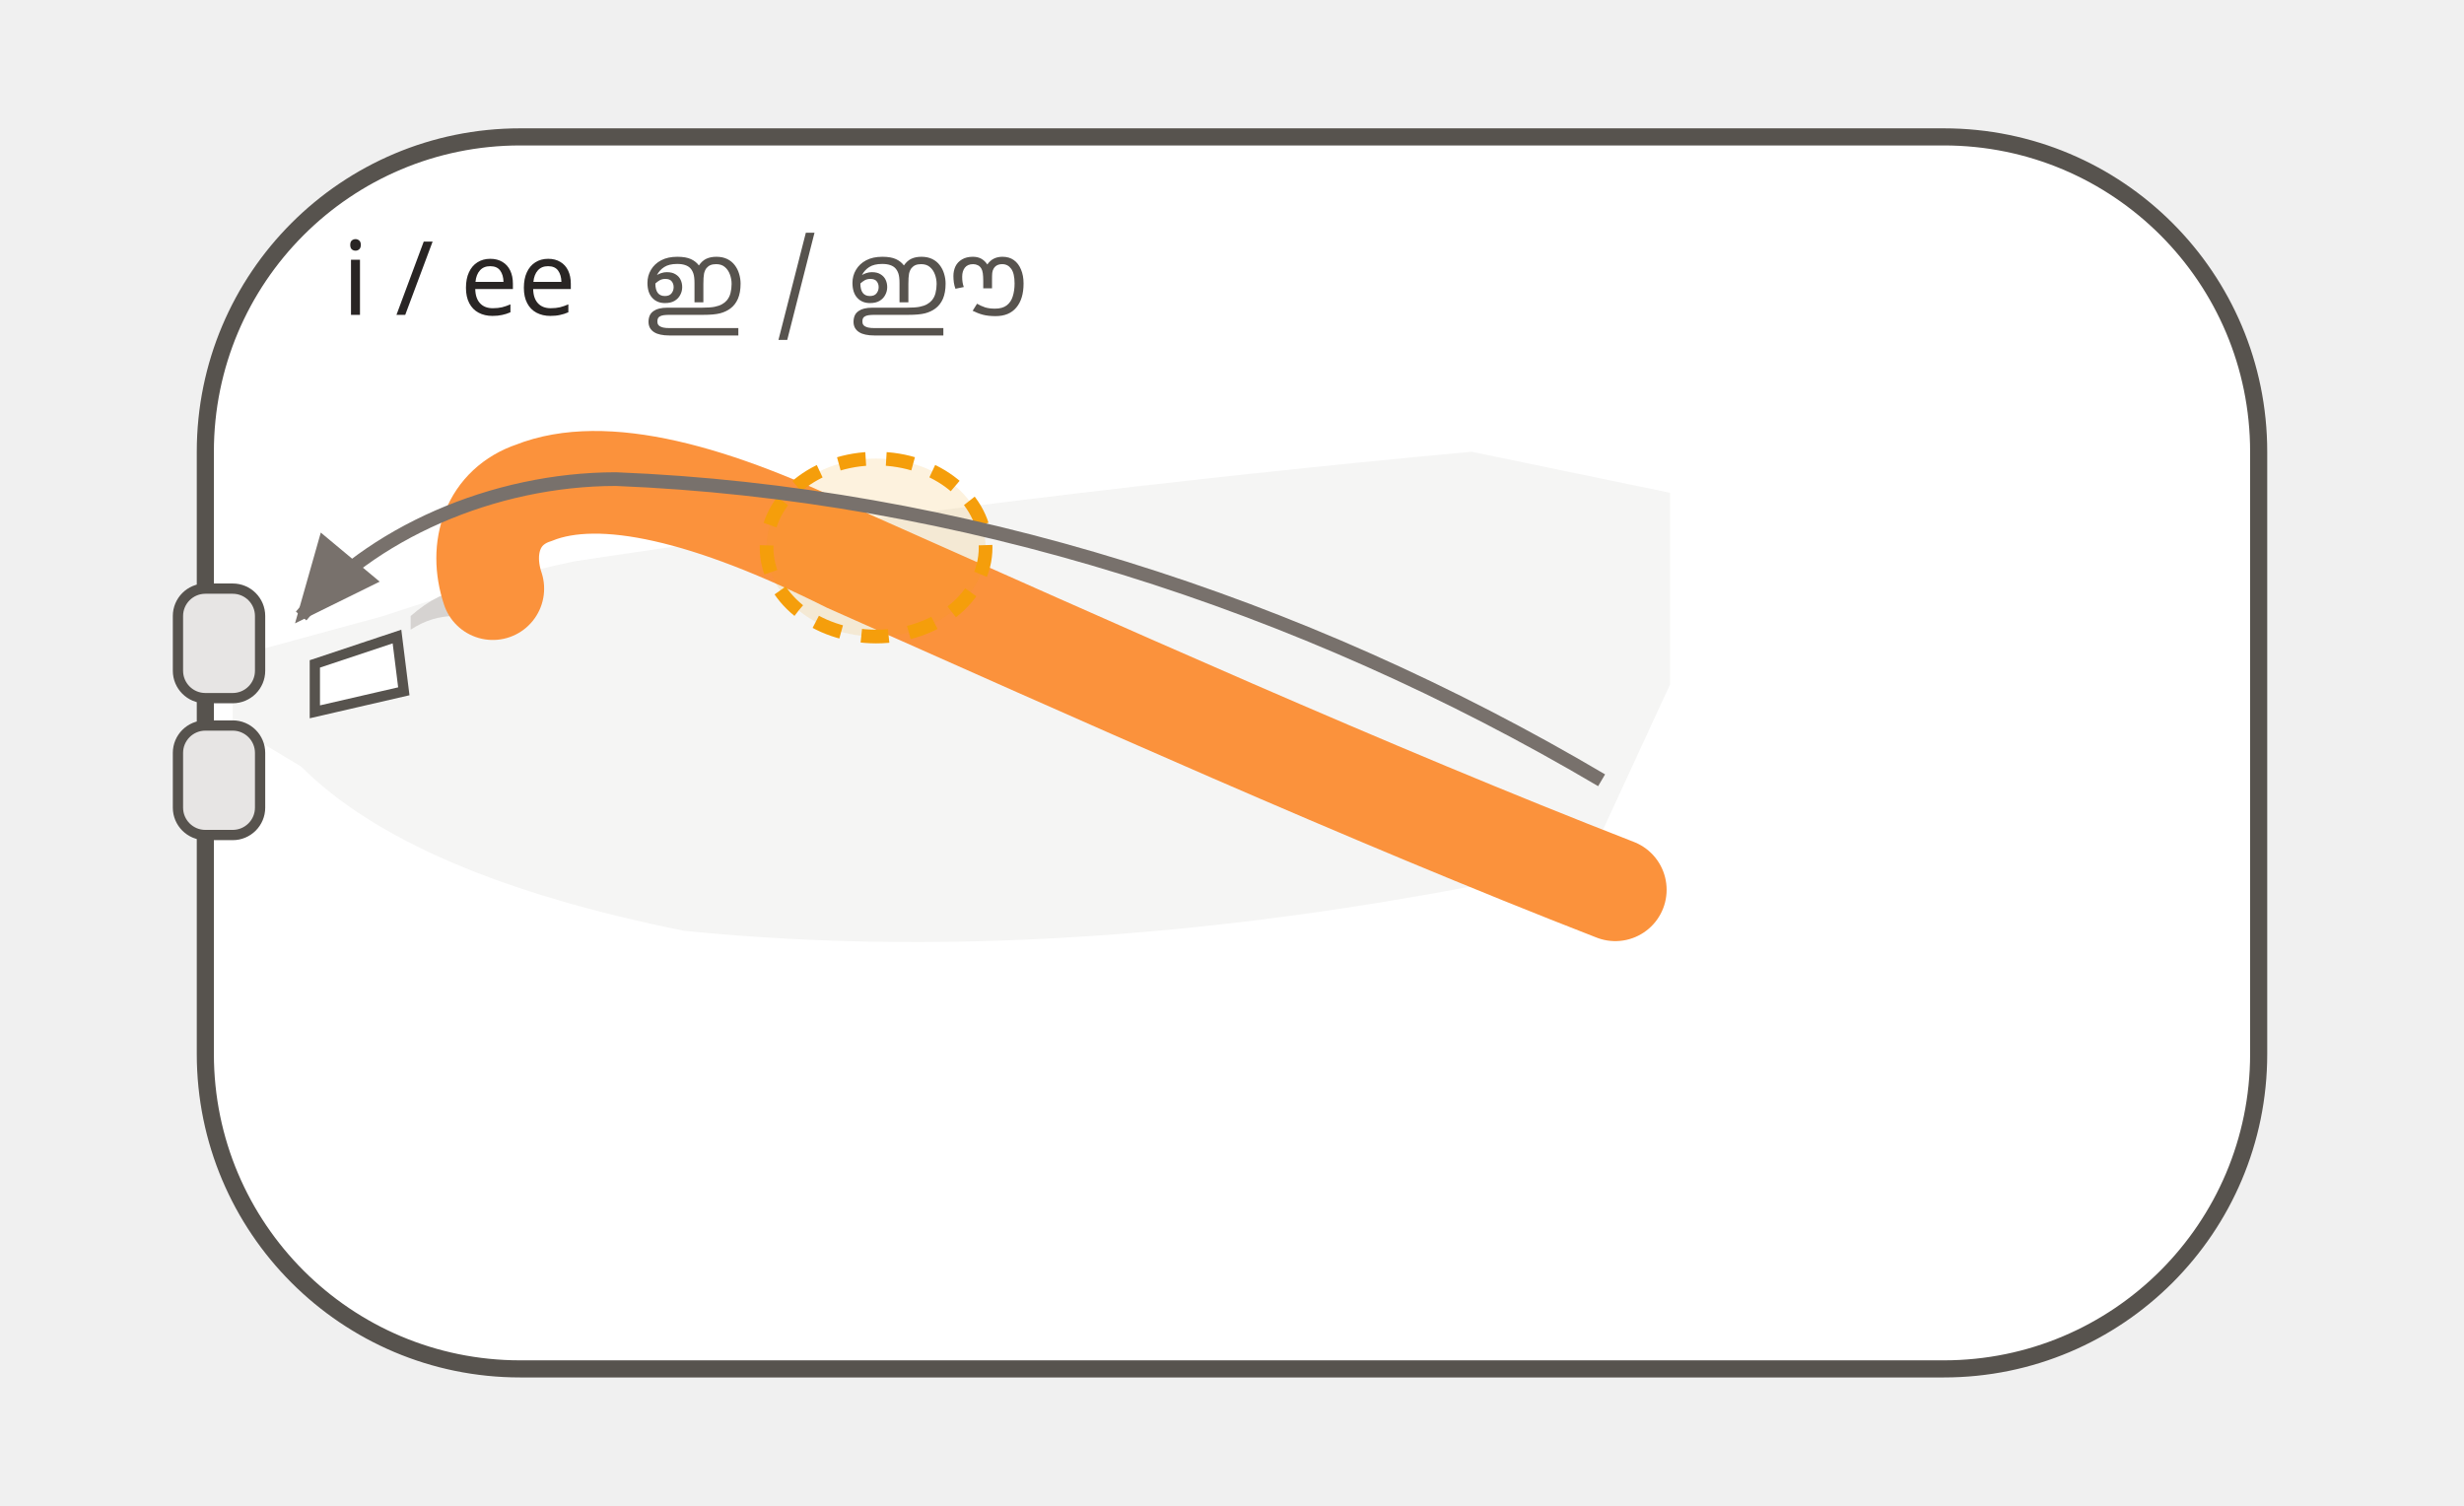
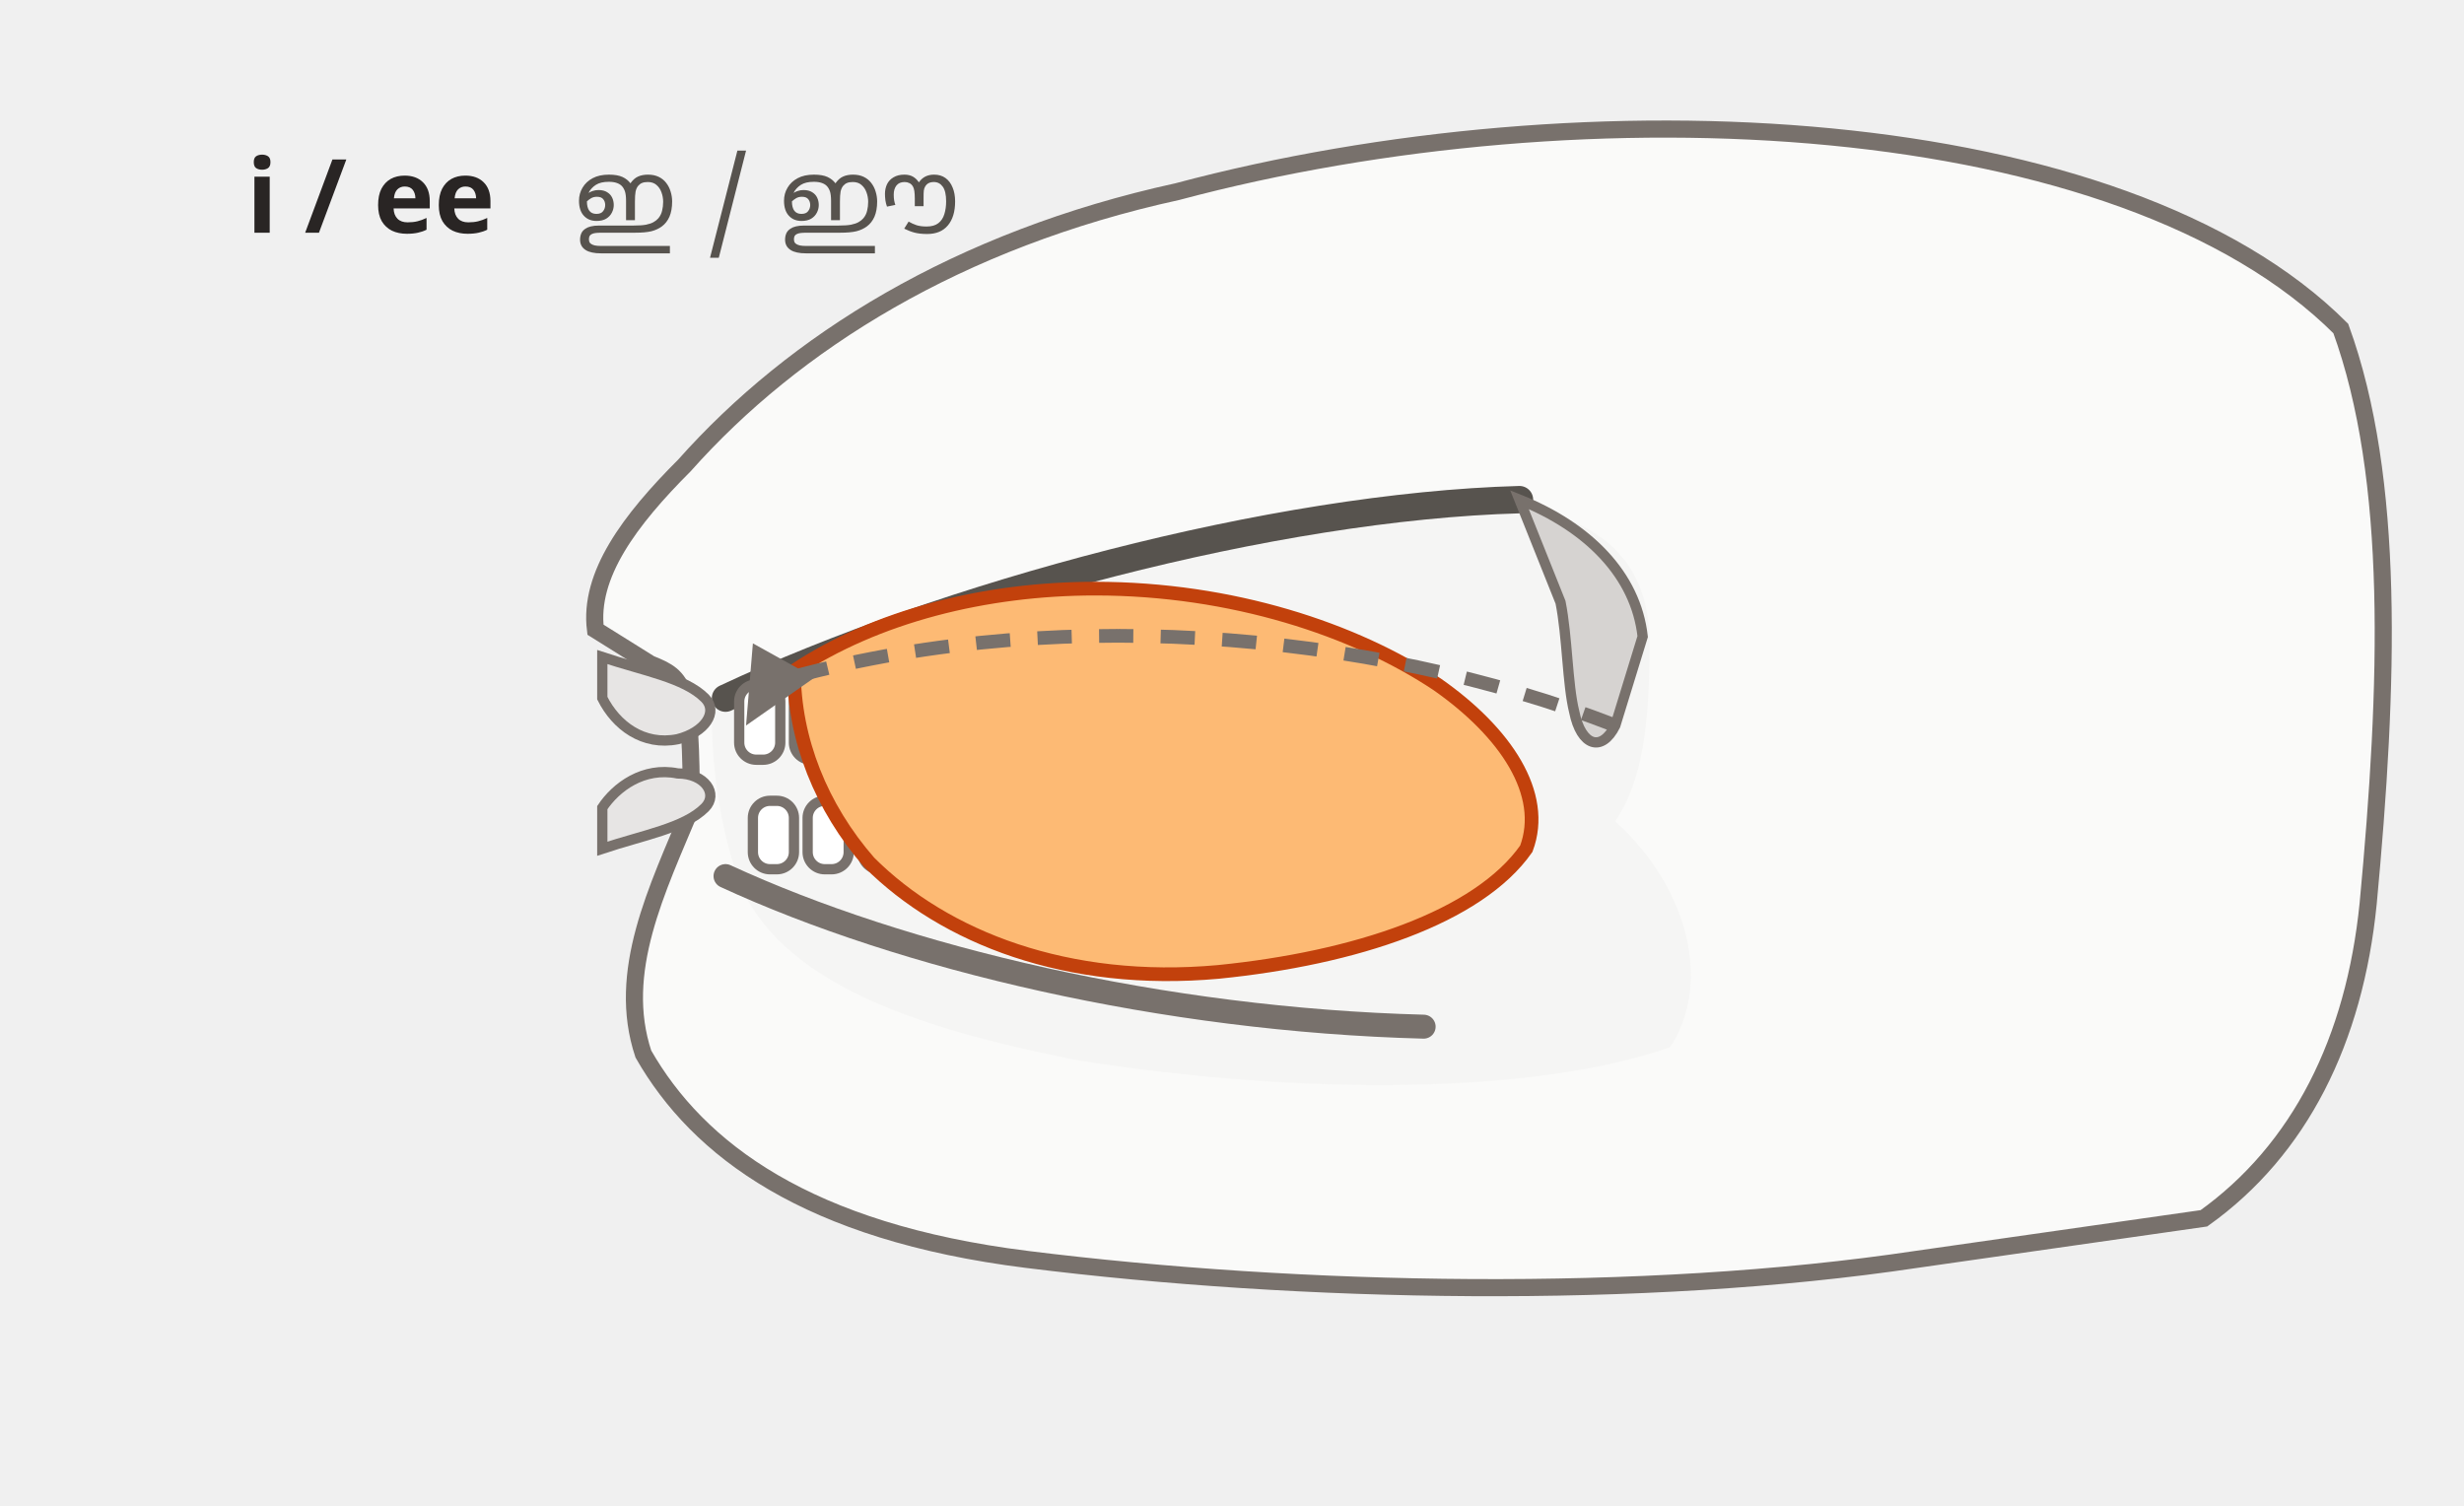
<svg xmlns="http://www.w3.org/2000/svg" viewBox="0 0 360 220" role="img">
-   <defs>
-     <marker id="arr" viewBox="0 0 10 10" refX="8" refY="4" markerWidth="7" markerHeight="7" orient="auto-start-reverse">
-       <path d="M0,0 L9,4 L0,8 z" fill="#78716c" />
-     </marker>
-   </defs>
-   <rect x="30" y="20" width="300" height="180" rx="46" fill="#ffffff" stroke="#57534e" stroke-width="2.5" />
-   <path d="M34,96 L56,90 Q74,84 84,82 Q150,72 215,66 L244,72 L244,100 L232,126 Q160,142 100,136 Q60,128 44,112 L34,106 Z" fill="#f5f5f4" />
-   <rect x="26" y="86" width="12" height="16" rx="4" fill="#e7e5e4" stroke="#57534e" stroke-width="1.5" />
-   <rect x="26" y="106" width="12" height="16" rx="4" fill="#e7e5e4" stroke="#57534e" stroke-width="1.5" />
-   <path d="M46,97 L58,93 L59,101 L46,104 Z" fill="#ffffff" stroke="#57534e" stroke-width="1.5" />
-   <path d="M60,90 Q68,83 76,88 L74,92 Q66,88 60,92 Z" fill="#d6d3d1" />
-   <path d="M236,130 C200,116 160,98 124,82 C104,72 88,68 78,72 C72,74 70,80 72,86" fill="none" stroke="#fb923c" stroke-width="15" stroke-linecap="round" />
-   <ellipse cx="128" cy="80" rx="16" ry="13" fill="#f59e0b22" stroke="#f59e0b" stroke-width="2" stroke-dasharray="4 3" />
-   <path d="M234,114 C190,88 140,72 90,70 C72,70 54,78 44,90" fill="none" stroke="#78716c" stroke-width="2" marker-end="url(#arr)" />
-   <text x="50" y="46" font-family="system-ui, sans-serif" font-size="15" fill="#292524">i / ee</text>
-   <text x="94" y="46" font-family="'Noto Sans Malayalam', system-ui, sans-serif" font-size="15" fill="#57534e">ഇ / ഈ</text>
+   <style>
+     .head { fill: #fafaf9; stroke: #78716c; stroke-width: 2.5 }
+     .cavity { fill: #f5f5f4 }
+     .palate { fill: none; stroke: #57534e; stroke-width: 4; stroke-linecap: round }
+     .velum { fill: #d6d3d1; stroke: #78716c; stroke-width: 1.5 }
+     .teeth { fill: #ffffff; stroke: #78716c; stroke-width: 1.5 }
+     .lip { fill: #e7e5e4; stroke: #78716c; stroke-width: 1.5 }
+     .jaw-line { fill: none; stroke: #78716c; stroke-width: 3.5; stroke-linecap: round }
+     .tongue { fill: #fdba74; stroke: #c2410c; stroke-width: 2 }
+     .air { fill: none; stroke: #78716c; stroke-width: 2; stroke-dasharray: 5 4 }
+     .air-head { fill: #78716c }
+     .zone { fill: none; stroke: #f59e0b; stroke-width: 2; stroke-dasharray: 4 3 }
+     .zone-label { font: 10px system-ui, sans-serif; fill: #d97706 }
+     .puff { fill: none; stroke: #78716c; stroke-width: 2; stroke-linecap: round }
+     .sound { font: 600 15px system-ui, sans-serif; fill: #292524 }
+     .sound-ml { font: 15px 'Noto Sans Malayalam', system-ui, sans-serif; fill: #57534e }
+     @media (prefers-color-scheme: dark) {
+       .head { fill: #1c1917; stroke: #a8a29e }
+       .cavity { fill: #292524 }
+       .palate { stroke: #a8a29e }
+       .velum { fill: #44403c; stroke: #a8a29e }
+       .teeth { fill: #44403c; stroke: #a8a29e }
+       .lip { fill: #44403c; stroke: #a8a29e }
+       .jaw-line { stroke: #a8a29e }
+       .tongue { fill: #c2410c; stroke: #fdba74 }
+       .air, .puff { stroke: #a8a29e }
+       .air-head { fill: #a8a29e }
+       .zone { stroke: #fbbf24 }
+       .zone-label { fill: #fbbf24 }
+       .sound { fill: #fafaf9 }
+       .sound-ml { fill: #d6d3d1 }
+     }
+     @media (prefers-reduced-motion: no-preference) {
+       .tongue { animation: rise 4.5s ease-in-out infinite }
+       @keyframes rise {
+         0%, 10% { transform: translate(0px, 14px) }
+         45%, 88% { transform: none }
+         100% { transform: translate(0px, 14px) }
+       }
+       .air { animation: blow 4.5s ease-in-out infinite }
+       @keyframes blow {
+         0%, 30% { opacity: 0.15 }
+         60%, 85% { opacity: 0.9 }
+         100% { opacity: 0.15 }
+       }
+     }
+   </style>
+   <path class="head" d="M342 48 C310 16 232 12 172 28 C140 35 116 50 100 68 C92 76 86 84 87 92 L95 97 C100 99 101 100 101 118 C96 130 90 142 94 154 C102 168 118 180 150 184 C190 189 240 190 280 184 L322 178 C336 168 344 152 346 132 C349 100 350 70 342 48 Z" />
+   <path class="cavity" d="M104 104 C130 88 174 73 214 73 C234 74 241 82 241 94 C241 106 240 114 236 120 C247 130 250 144 244 153 C224 160 190 160 158 155 C132 150 114 143 108 129 C105 120 104 112 104 104 Z" />
+   <path class="palate" d="M106 102 C138 87 186 74 222 73" />
+   <path class="velum" d="M222 73 C232 77 239 84 240 93 L236 106 C234 110 231 109 230 104 C229 100 229 93 228 88 Z" />
+   <rect class="teeth" x="108" y="100" width="6" height="11" rx="2.5" />
+   <rect class="teeth" x="116" y="100" width="6" height="11" rx="2.5" />
+   <rect class="teeth" x="124" y="100" width="6" height="11" rx="2.5" />
+   <path class="jaw-line" d="M106 128 C132 140 170 149 208 150" />
+   <rect class="teeth" x="110" y="117" width="6" height="10" rx="2.5" />
+   <rect class="teeth" x="118" y="117" width="6" height="10" rx="2.5" />
+   <rect class="teeth" x="126" y="117" width="6" height="10" rx="2.5" />
+   <path class="lip" d="M88 96 C94 98 100 99 103 102 C105 104 103 107 99 108 C94 109 90 106 88 102 Z" />
+   <path class="lip" d="M88 124 C94 122 100 121 103 118 C105 116 103 113 99 113 C94 112 90 115 88 118 Z" />
+   <g class="tongue">
+     <path d="M116 98 C128 90 144 86 160 86 C180 86 198 92 210 100 C220 107 226 116 223 124 C216 134 198 140 178 142 C156 144 138 137 127 126 C120 118 116 108 116 98 Z" />
+   </g>
+   <path class="air" d="M236 106 C200 92 152 88 112 100" />
+   <path class="air-head" d="M110 94 L119 99 L109 106 Z" />
+   <text class="sound" x="36" y="34">i / ee</text>
+   <text class="sound-ml" x="84" y="34">ഇ / ഈ</text>
</svg>
